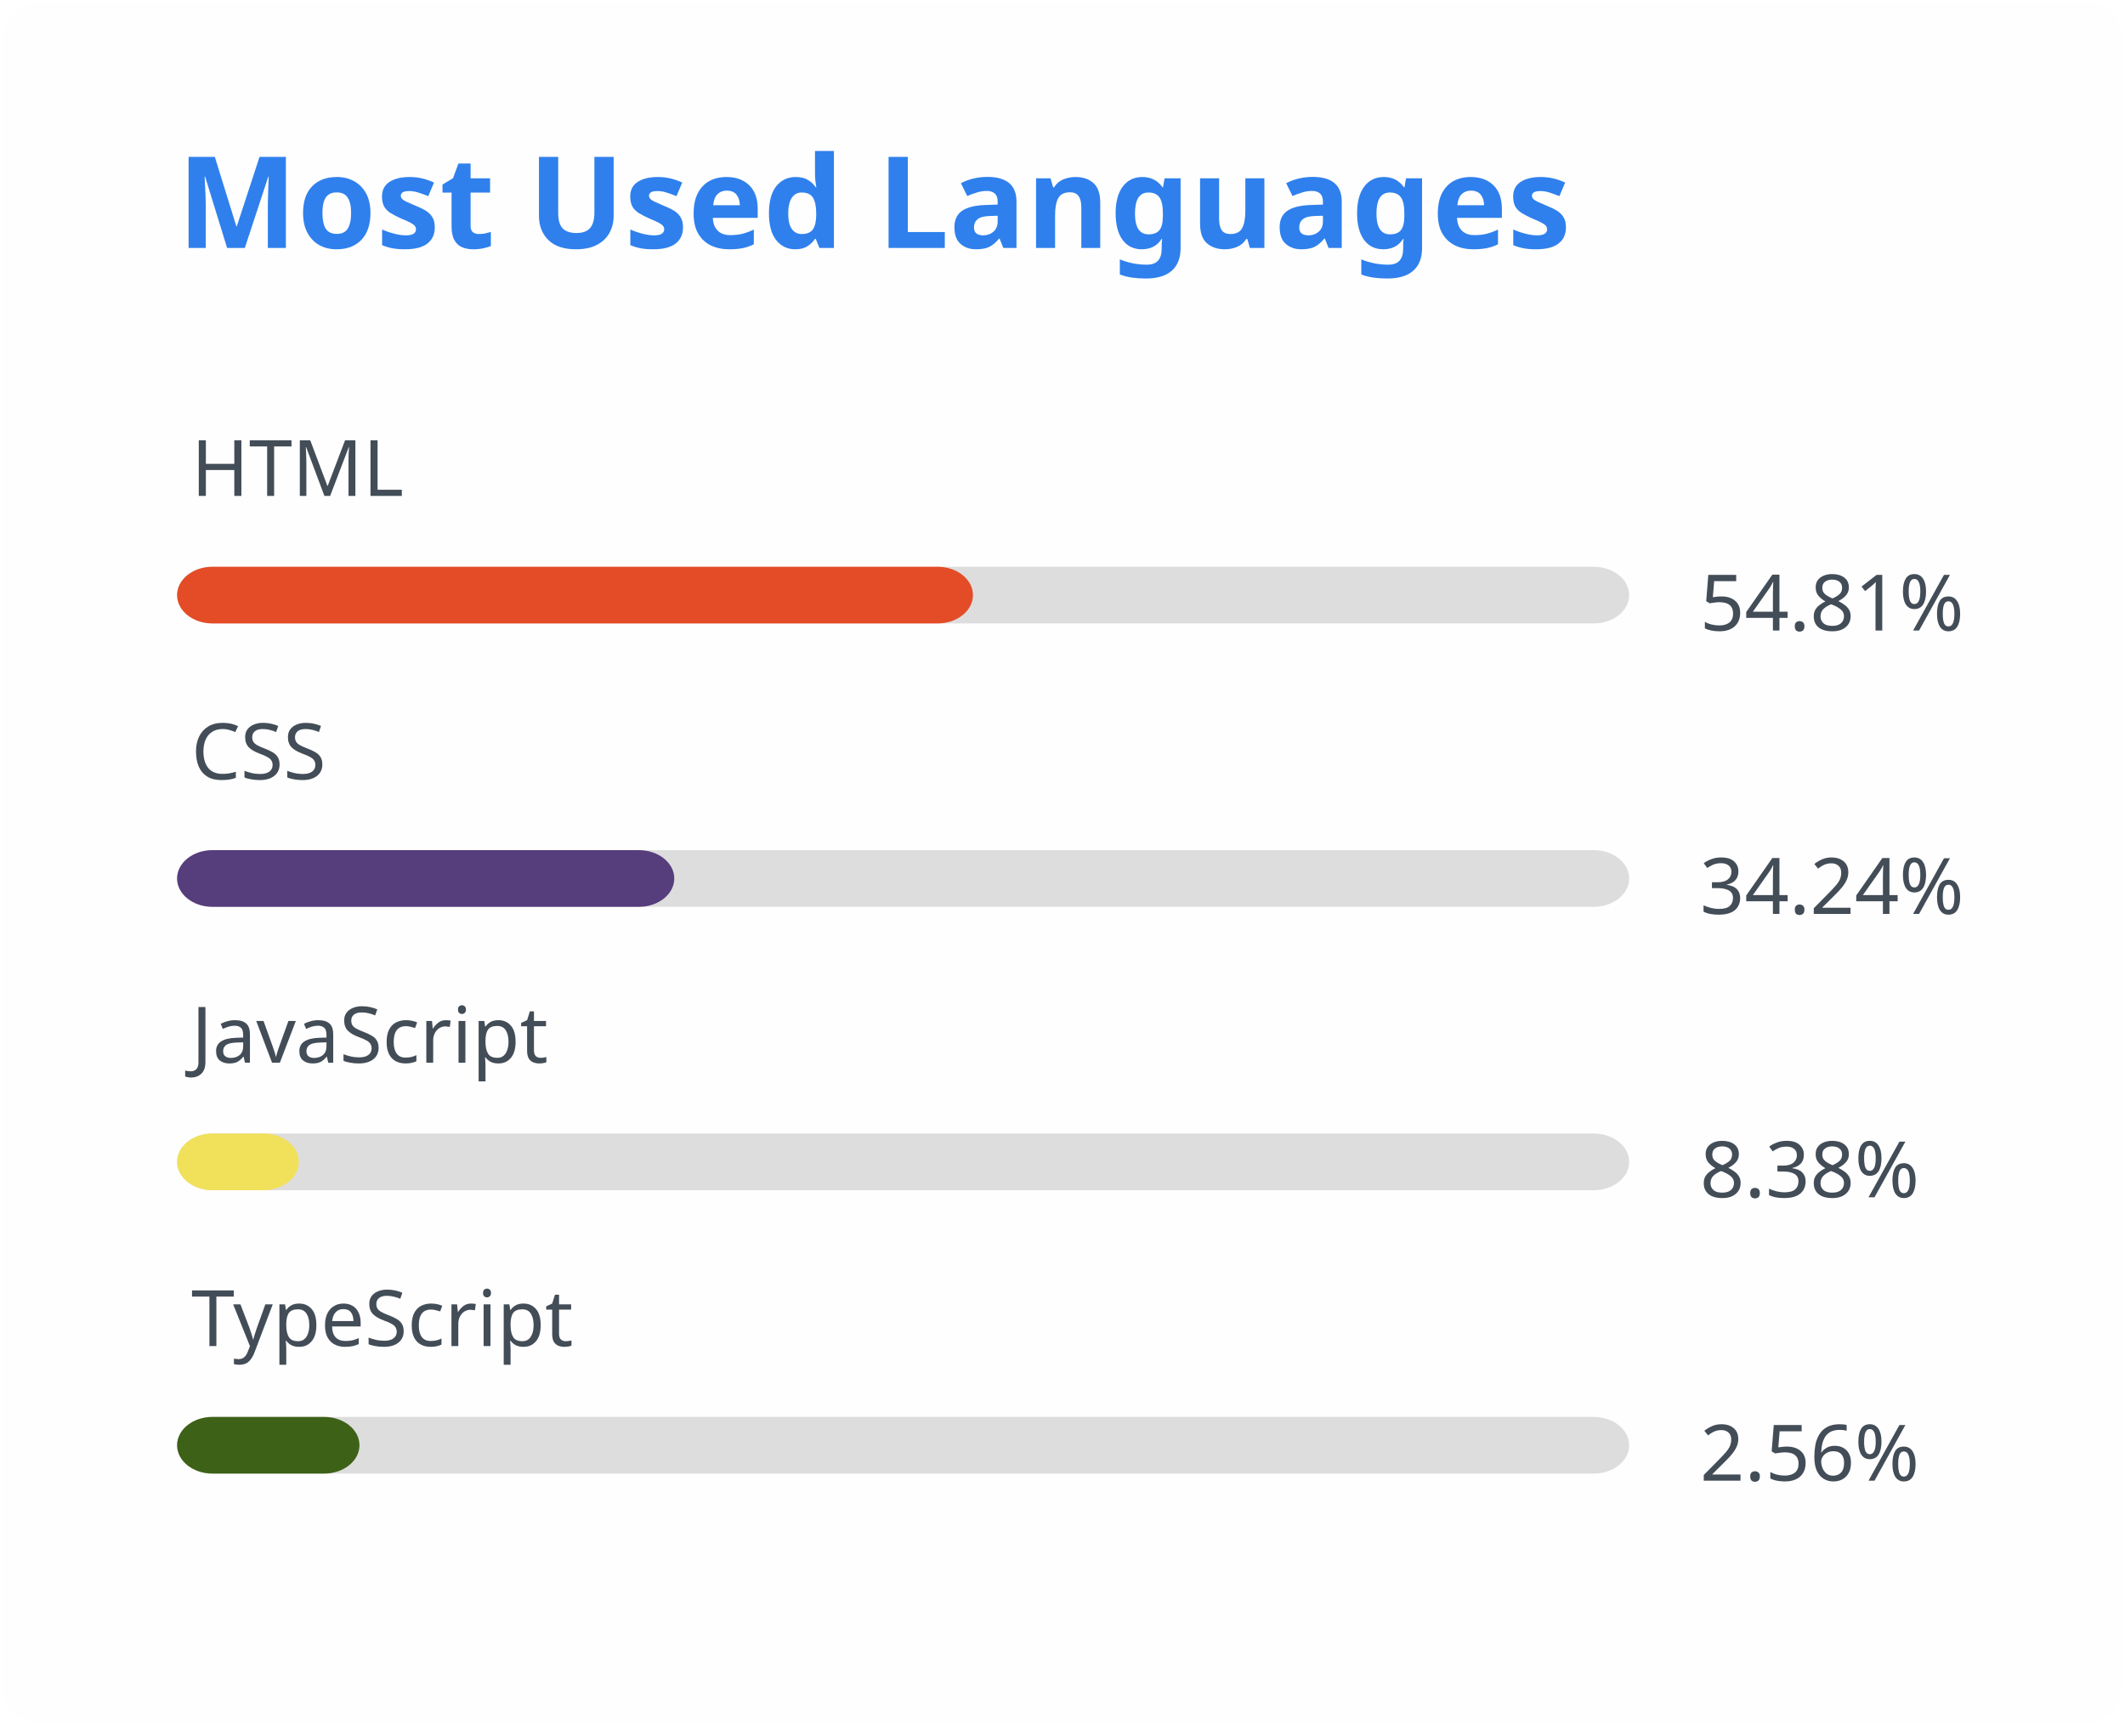
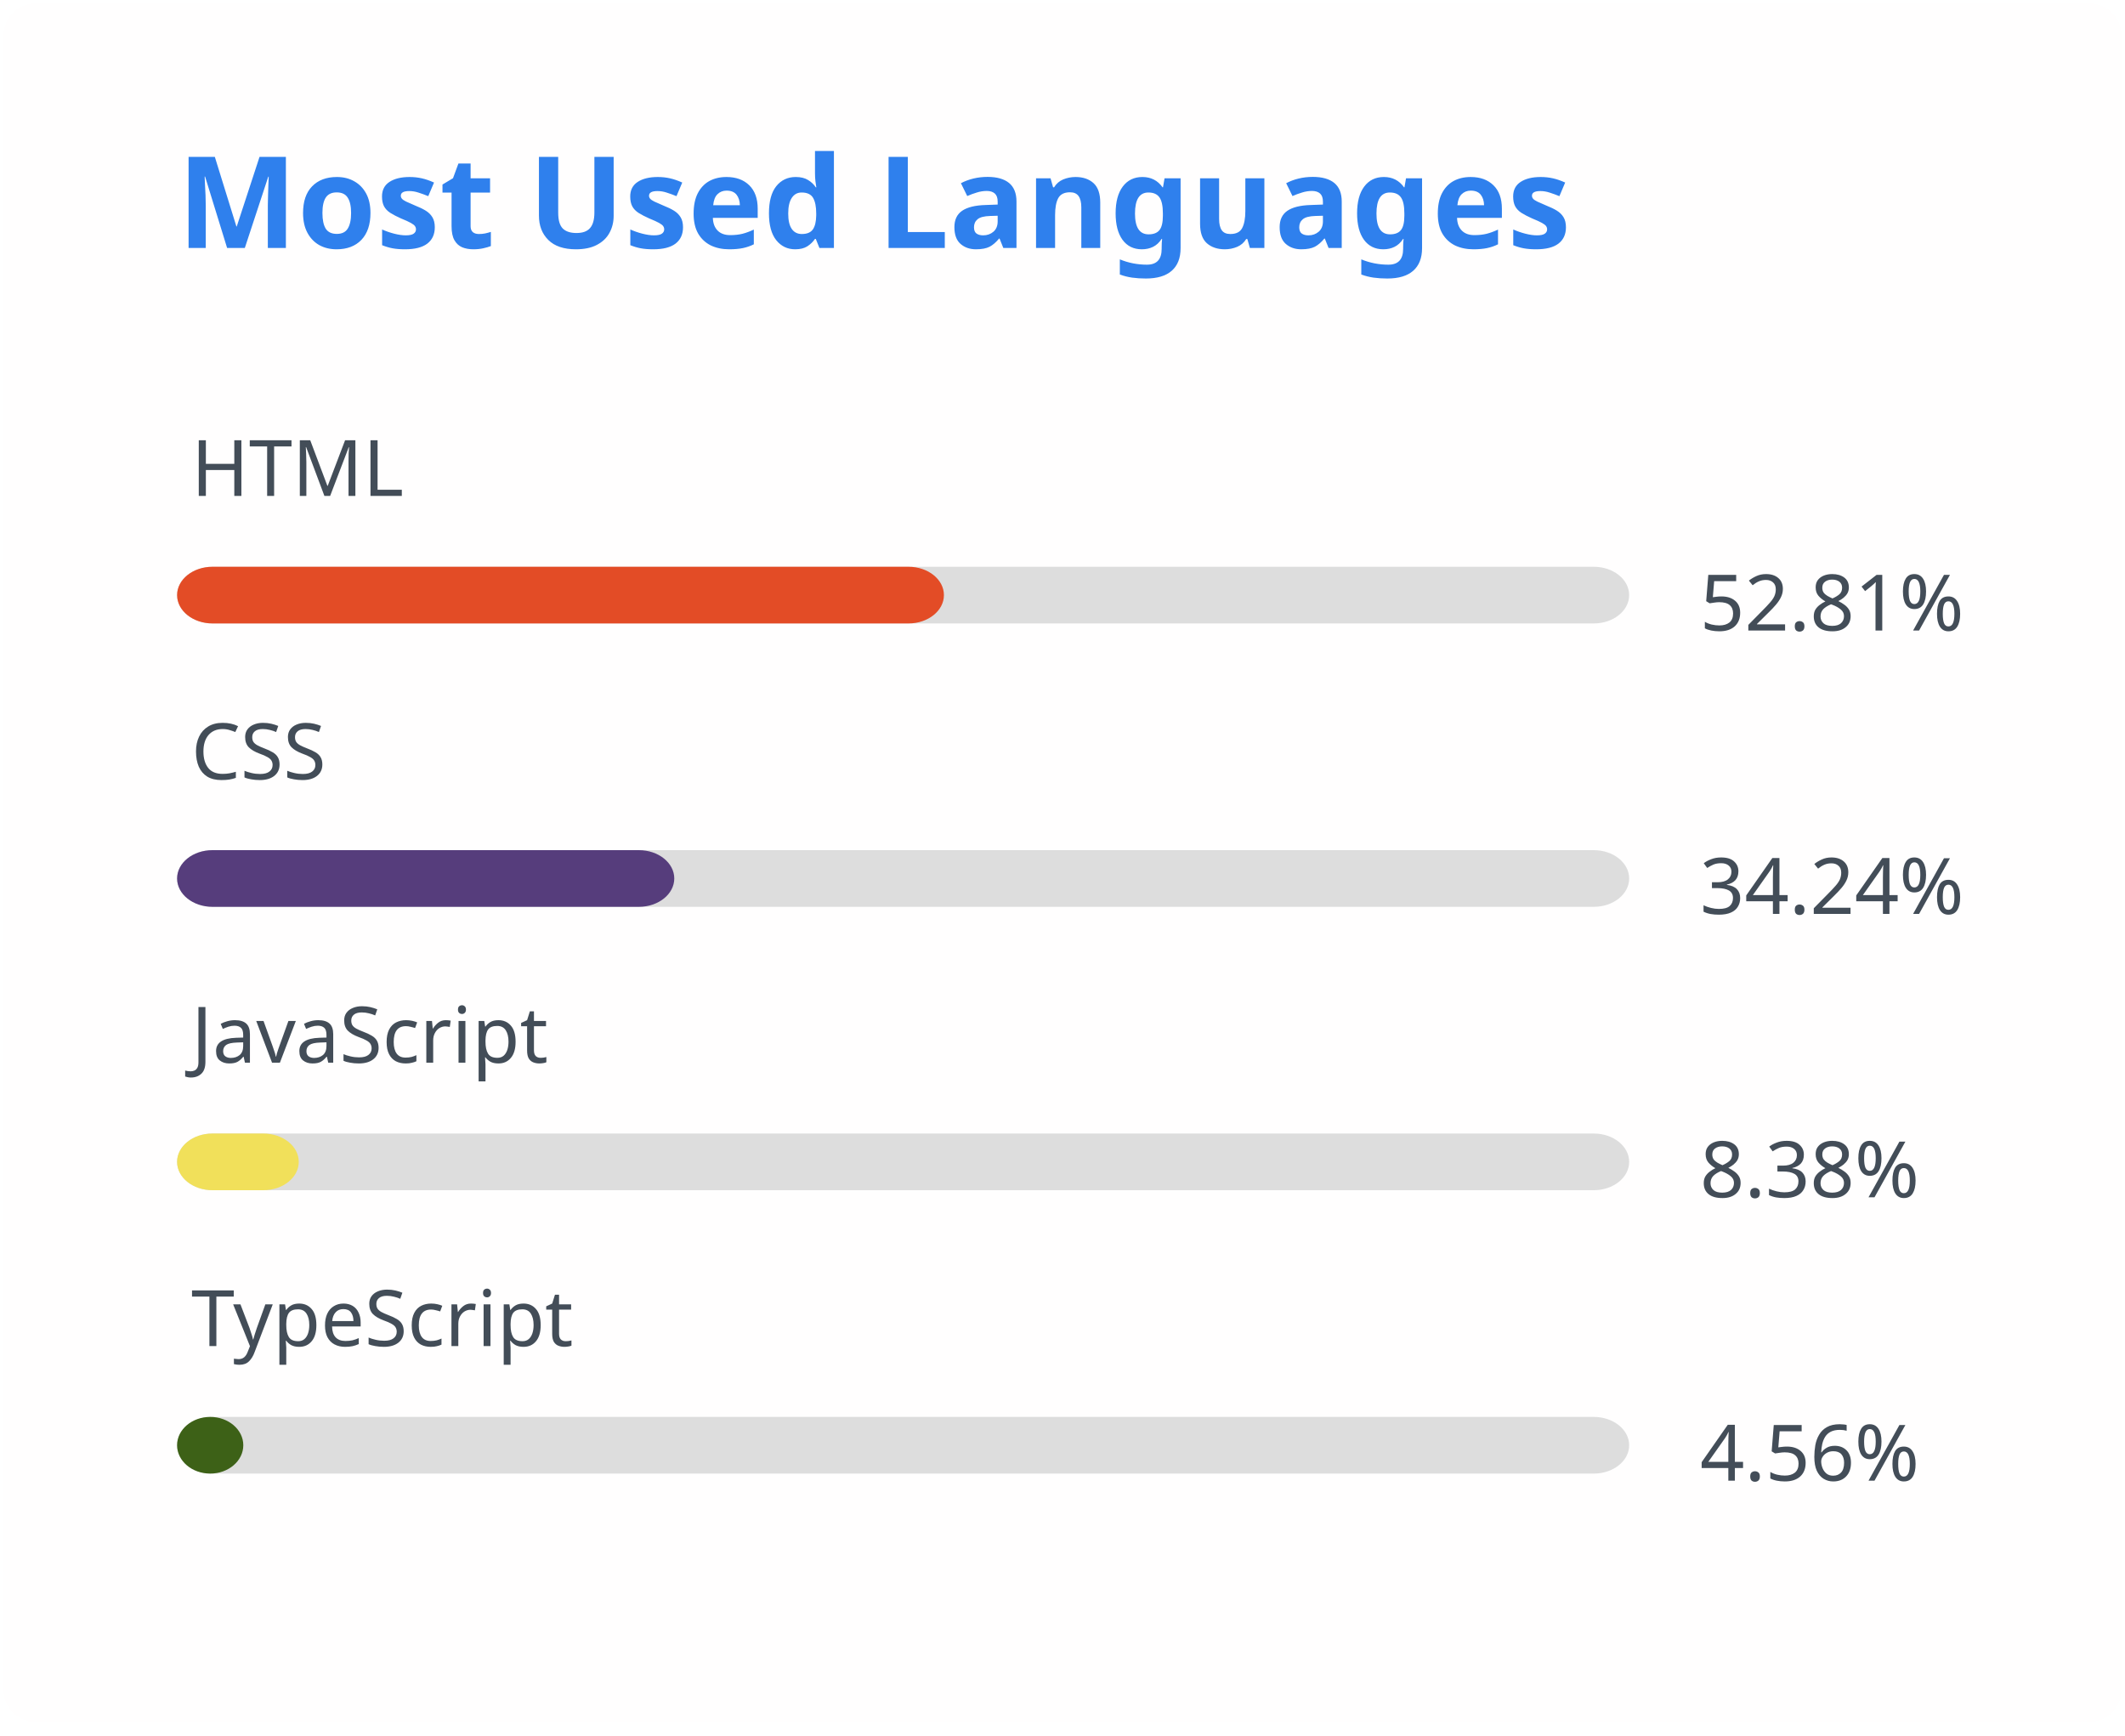
<svg xmlns="http://www.w3.org/2000/svg" width="300" height="245" viewBox="0 0 300 245" fill="none" role="img" aria-labelledby="descId">
  <style>
          .header {
            font: 600 18px 'Segoe UI', Ubuntu, Sans-Serif;
            fill: #2f80ed;
            animation: fadeInAnimation 0.8s ease-in-out forwards;
          }
          @supports(-moz-appearance: auto) {
            /* Selector detects Firefox */
            .header { font-size: 15.5px; }
          }
          .lang-name { font: 400 11px 'Segoe UI', Ubuntu, Sans-Serif; fill: #434d58 }

          
    /* Animations */
    @keyframes scaleInAnimation {
      from {
        transform: translate(-5px, 5px) scale(0);
      }
      to {
        transform: translate(-5px, 5px) scale(1);
      }
    }
    @keyframes fadeInAnimation {
      from {
        opacity: 0;
      }
      to {
        opacity: 1;
      }
    }
  
          * { animation-duration: 0s !important; animation-delay: 0s !important; }
        </style>
  <rect data-testid="card-bg" x="0.5" y="0.5" rx="4.5" height="99%" stroke="#e4e2e2" width="299" fill="#fffefe" stroke-opacity="0" />
  <g data-testid="card-title" transform="translate(25, 35)">
    <g transform="translate(0, 0)">
      <text x="0" y="0" class="header" data-testid="header">Most Used Languages</text>
    </g>
  </g>
  <g data-testid="main-card-body" transform="translate(0, 55)">
    <svg data-testid="lang-items" x="25">
      <g transform="translate(0, 0)">
        <text data-testid="lang-name" x="2" y="15" class="lang-name">HTML</text>
-         <text x="215" y="34" class="lang-name">54.81%</text>
+         <text x="215" y="34" class="lang-name">52.81%</text>
        <svg width="205" x="0" y="25">
          <rect rx="5" ry="5" x="0" y="0" width="205" height="8" fill="#ddd" />
-           <rect height="8" fill="#e34c26" rx="5" ry="5" x="0" y="0" data-testid="lang-progress" width="54.81%">
+           <rect height="8" fill="#e34c26" rx="5" ry="5" x="0" y="0" data-testid="lang-progress" width="52.81%">
      </rect>
        </svg>
      </g>
      <g transform="translate(0, 40)">
        <text data-testid="lang-name" x="2" y="15" class="lang-name">CSS</text>
        <text x="215" y="34" class="lang-name">34.24%</text>
        <svg width="205" x="0" y="25">
          <rect rx="5" ry="5" x="0" y="0" width="205" height="8" fill="#ddd" />
          <rect height="8" fill="#563d7c" rx="5" ry="5" x="0" y="0" data-testid="lang-progress" width="34.24%">
      </rect>
        </svg>
      </g>
      <g transform="translate(0, 80)">
        <text data-testid="lang-name" x="2" y="15" class="lang-name">JavaScript</text>
        <text x="215" y="34" class="lang-name">8.38%</text>
        <svg width="205" x="0" y="25">
          <rect rx="5" ry="5" x="0" y="0" width="205" height="8" fill="#ddd" />
          <rect height="8" fill="#f1e05a" rx="5" ry="5" x="0" y="0" data-testid="lang-progress" width="8.38%">
      </rect>
        </svg>
      </g>
      <g transform="translate(0, 120)">
        <text data-testid="lang-name" x="2" y="15" class="lang-name">TypeScript</text>
-         <text x="215" y="34" class="lang-name">2.56%</text>
+         <text x="215" y="34" class="lang-name">4.56%</text>
        <svg width="205" x="0" y="25">
          <rect rx="5" ry="5" x="0" y="0" width="205" height="8" fill="#ddd" />
-           <rect height="8" fill="#3D6117" rx="5" ry="5" x="0" y="0" data-testid="lang-progress" width="12.56%">
+           <rect height="8" fill="#3D6117" rx="5" ry="5" x="0" y="0" data-testid="lang-progress" width="4.56%">
      </rect>
        </svg>
      </g>
    </svg>
  </g>
</svg>
